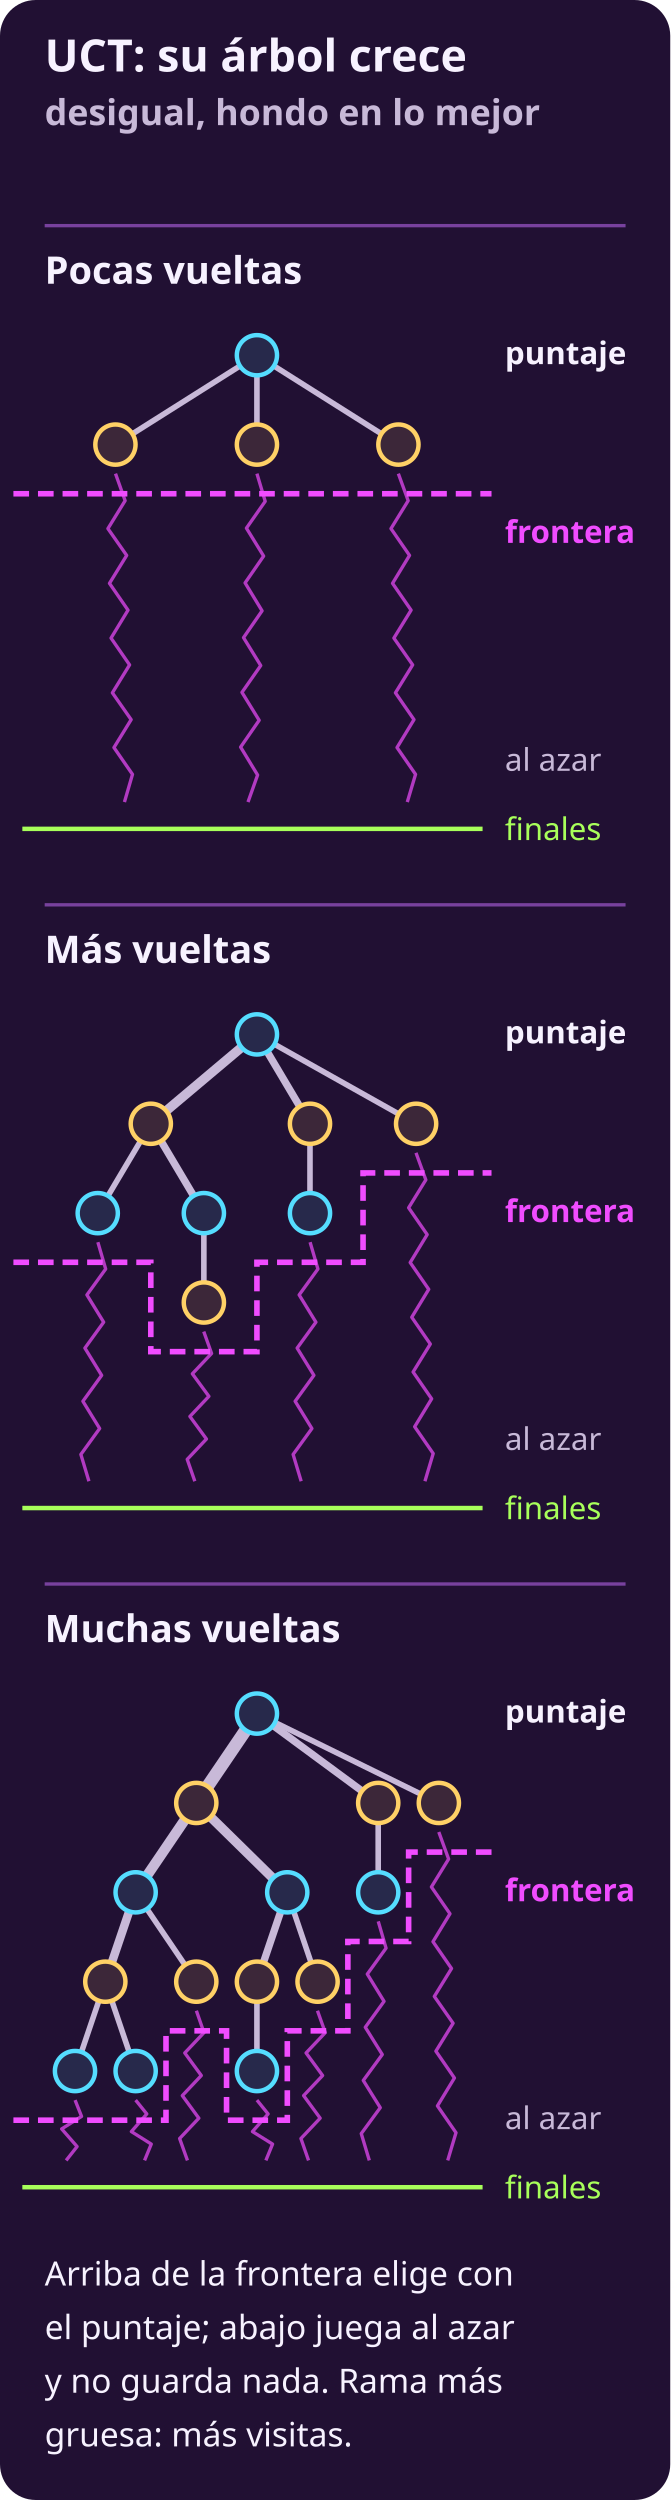
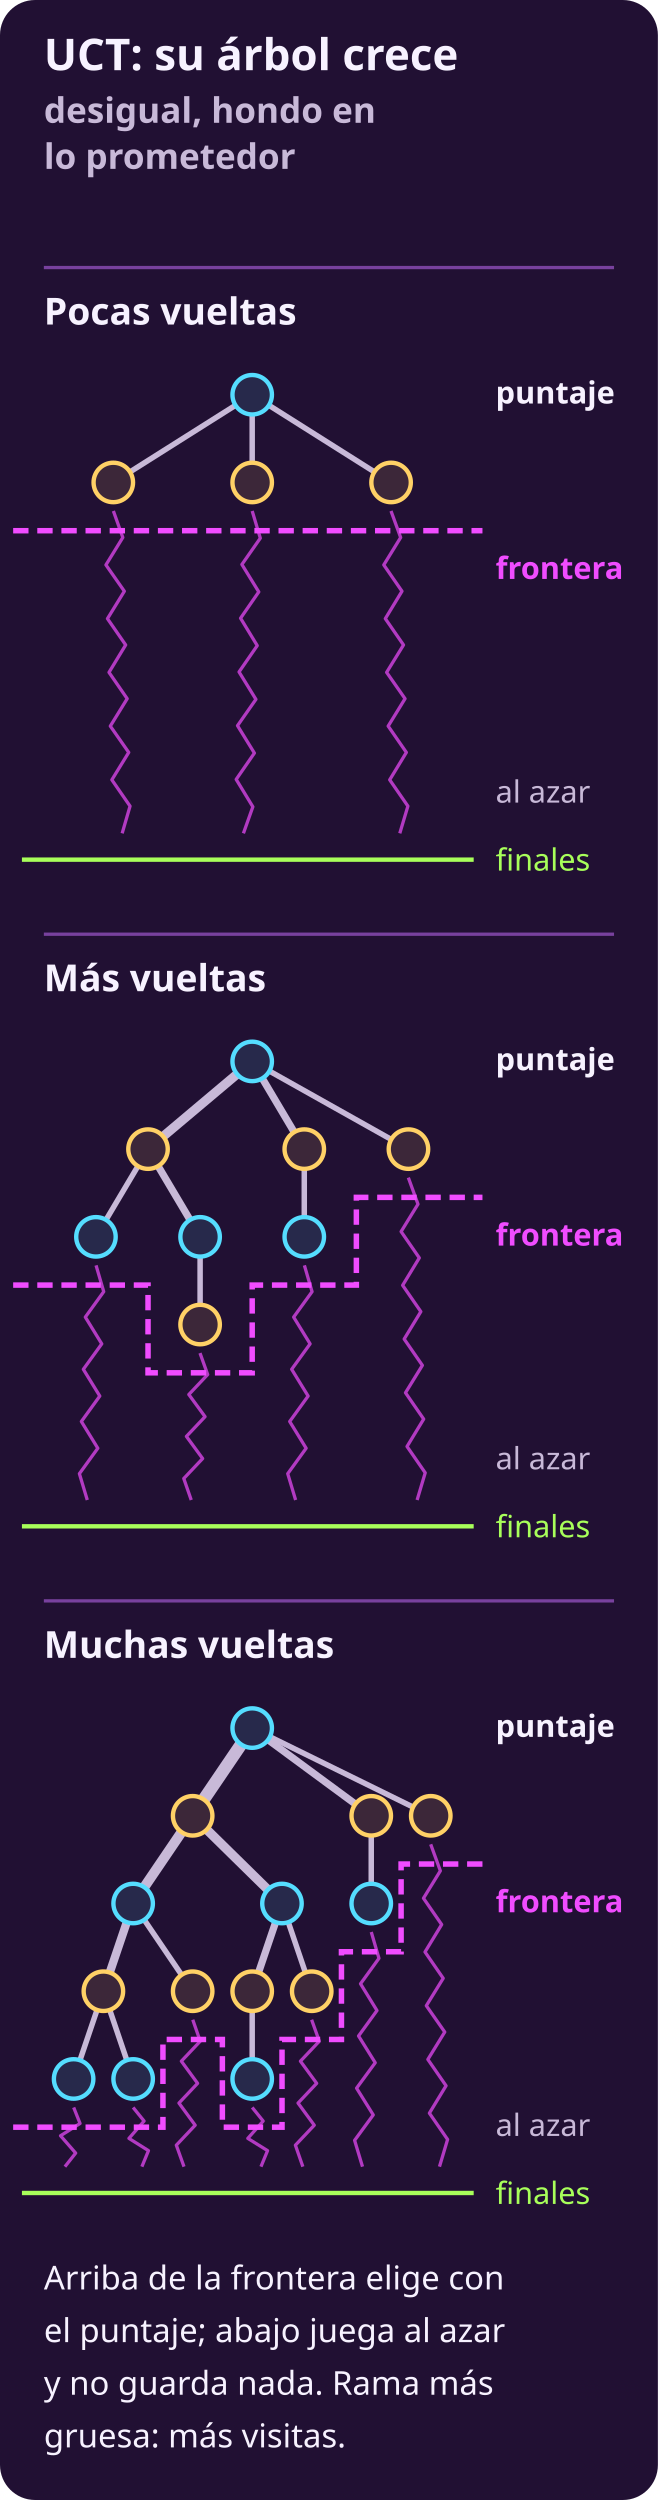
- <svg xmlns="http://www.w3.org/2000/svg" width="300" height="1119" viewBox="0 0 300 1119" role="img" aria-label="Tres instantáneas del árbol de búsqueda de UCT, sin números. Con pocas vueltas, solo tiene la raíz y sus tres jugadas. Con más vueltas, la primera jugada, la más prometedora, ya tiene nietos; las otras, un hijo o ninguno. Con muchas vueltas, esa rama baja cuatro niveles y las demás siguen delgadas. En cada instantánea, una línea rayada sigue el contorno de su árbol: es la frontera, más honda bajo lo prometedor. Arriba de ella UCT elige con el puntaje; abajo juega partidas al azar, dibujadas como caminos quebrados hasta los finales, que no se guardan. Las ramas más gruesas son las más visitadas.">
-   <rect x="0" y="0" width="300" height="1119" rx="16" fill="#211033" />
+ <svg xmlns="http://www.w3.org/2000/svg" width="300" height="1140" viewBox="0 0 300 1140" role="img" aria-label="Tres instantáneas del árbol de búsqueda de UCT, sin números. Con pocas vueltas, solo tiene la raíz y sus tres jugadas. Con más vueltas, la primera jugada, la más prometedora, ya tiene nietos; las otras, un hijo o ninguno. Con muchas vueltas, esa rama baja cuatro niveles y las demás siguen delgadas. En cada instantánea, una línea rayada sigue el contorno de su árbol: es la frontera, más honda bajo lo prometedor. Arriba de ella UCT elige con el puntaje; abajo juega partidas al azar, dibujadas como caminos quebrados hasta los finales, que no se guardan. Las ramas más gruesas son las más visitadas.">
+   <rect x="0" y="0" width="300" height="1140" rx="16" fill="#211033" />
  <defs>
    <marker id="p" viewBox="0 0 10 10" refX="9" refY="5" markerWidth="6" markerHeight="6" orient="auto-start-reverse">
      <path d="M 0 0 L 10 5 L 0 10 z" fill="#f04cff" />
    </marker>
    <marker id="s" viewBox="0 0 10 10" refX="9" refY="5" markerWidth="6" markerHeight="6" orient="auto-start-reverse">
      <path d="M 0 0 L 10 5 L 0 10 z" fill="#c8b9d8" />
    </marker>
  </defs>
  <text x="20" y="32" fill="#f7f2ff" font-family="system-ui, sans-serif" font-size="20" font-weight="700" text-anchor="start">UCT: su árbol crece</text>
-   <text x="20" y="56" fill="#c8b9d8" font-family="system-ui, sans-serif" font-size="16" font-weight="700" text-anchor="start">desigual, hondo en lo mejor</text>
-   <line x1="20" y1="101" x2="280" y2="101" stroke="#78419e" stroke-width="1.5" />
-   <text x="20" y="127" fill="#f7f2ff" font-family="system-ui, sans-serif" font-size="17" font-weight="700" text-anchor="start">Pocas vueltas</text>
-   <polyline points="51.7,212.0 56.0,224.1 48.3,236.6 56.7,248.6 49.0,261.1 57.3,273.1 49.7,285.6 58.0,297.6 50.3,310.1 58.7,322.1 51.0,334.6 59.3,346.6 55.7,359.0" fill="none" stroke="#b23ac2" stroke-width="1.5" stroke-linejoin="round" />
-   <polyline points="115.0,212.0 118.7,224.4 110.3,236.4 118.0,248.9 109.7,260.9 117.3,273.4 109.0,285.4 116.7,297.9 108.3,309.9 116.0,322.4 107.7,334.4 115.3,346.9 111.0,359.0" fill="none" stroke="#b23ac2" stroke-width="1.5" stroke-linejoin="round" />
-   <polyline points="178.3,212.0 182.7,224.1 175.0,236.6 183.3,248.6 175.7,261.1 184.0,273.1 176.3,285.6 184.7,297.6 177.0,310.1 185.3,322.1 177.7,334.6 186.0,346.6 182.3,359.0" fill="none" stroke="#b23ac2" stroke-width="1.5" stroke-linejoin="round" />
-   <line x1="10" y1="371" x2="216" y2="371" stroke="#a8ff5a" stroke-width="2" />
-   <polyline points="6.0,221.0 28.8,221.0 28.8,221.0 51.7,221.0 83.3,221.0 83.3,221.0 115.0,221.0 146.7,221.0 146.7,221.0 178.3,221.0 199.2,221.0 199.2,221.0 220.0,221.0" fill="none" stroke="#f04cff" stroke-width="2.5" stroke-dasharray="7 4" />
-   <line x1="115.0" y1="159" x2="51.667" y2="199" stroke="#c8b9d8" stroke-width="2.5" />
-   <line x1="115.0" y1="159" x2="115" y2="199" stroke="#c8b9d8" stroke-width="2.5" />
-   <line x1="115.0" y1="159" x2="178.333" y2="199" stroke="#c8b9d8" stroke-width="2.5" />
-   <circle cx="115.0" cy="159" r="9" fill="#27294b" stroke="#55ddff" stroke-width="2" />
-   <circle cx="51.667" cy="199" r="9" fill="#3c2739" stroke="#ffd166" stroke-width="2" />
-   <circle cx="115" cy="199" r="9" fill="#3c2739" stroke="#ffd166" stroke-width="2" />
-   <circle cx="178.333" cy="199" r="9" fill="#3c2739" stroke="#ffd166" stroke-width="2" />
-   <text x="226" y="163" fill="#f7f2ff" font-family="system-ui, sans-serif" font-size="14" font-weight="700" text-anchor="start">puntaje</text>
-   <text x="226" y="243" fill="#f04cff" font-family="system-ui, sans-serif" font-size="14" font-weight="700" text-anchor="start">frontera</text>
-   <text x="226" y="345" fill="#c8b9d8" font-family="system-ui, sans-serif" font-size="14" font-weight="normal" text-anchor="start">al azar</text>
-   <text x="226" y="376" fill="#a8ff5a" font-family="system-ui, sans-serif" font-size="14" font-weight="normal" text-anchor="start">finales</text>
-   <line x1="20" y1="405" x2="280" y2="405" stroke="#78419e" stroke-width="1.5" />
-   <text x="20" y="431" fill="#f7f2ff" font-family="system-ui, sans-serif" font-size="17" font-weight="700" text-anchor="start">Más vueltas</text>
-   <polyline points="43.8,556.0 47.3,568.0 38.9,579.6 46.4,591.8 38.0,603.4 45.5,615.6 37.1,627.2 44.6,639.4 36.2,651.0 39.8,663.0" fill="none" stroke="#b23ac2" stroke-width="1.5" stroke-linejoin="round" />
-   <polyline points="91.2,596.0 94.7,605.8 86.1,614.9 93.5,625.0 85.0,634.0 92.4,644.1 83.8,653.2 87.2,663.0" fill="none" stroke="#b23ac2" stroke-width="1.5" stroke-linejoin="round" />
-   <polyline points="138.8,556.0 142.3,568.0 133.9,579.6 141.4,591.8 133.0,603.4 140.5,615.6 132.1,627.2 139.6,639.4 131.2,651.0 134.8,663.0" fill="none" stroke="#b23ac2" stroke-width="1.5" stroke-linejoin="round" />
-   <polyline points="186.2,516.0 190.6,528.1 182.9,540.6 191.2,552.6 183.6,565.1 191.9,577.1 184.3,589.6 192.6,601.6 184.9,614.1 193.2,626.1 185.6,638.6 193.9,650.6 190.2,663.0" fill="none" stroke="#b23ac2" stroke-width="1.5" stroke-linejoin="round" />
-   <line x1="10" y1="675" x2="216" y2="675" stroke="#a8ff5a" stroke-width="2" />
-   <polyline points="6.0,565.0 24.9,565.0 24.9,565.0 43.8,565.0 67.5,565.0 67.5,605.0 91.2,605.0 115.0,605.0 115.0,565.0 138.8,565.0 162.5,565.0 162.5,525.0 186.2,525.0 203.1,525.0 203.1,525.0 220.0,525.0" fill="none" stroke="#f04cff" stroke-width="2.5" stroke-dasharray="7 4" />
-   <line x1="115.0" y1="463" x2="67.5" y2="503" stroke="#c8b9d8" stroke-width="4.2" />
-   <line x1="67.5" y1="503" x2="43.75" y2="543" stroke="#c8b9d8" stroke-width="2.5" />
-   <line x1="67.5" y1="503" x2="91.25" y2="543" stroke="#c8b9d8" stroke-width="3.3" />
-   <line x1="91.25" y1="543" x2="91.25" y2="583" stroke="#c8b9d8" stroke-width="2.5" />
-   <line x1="115.0" y1="463" x2="138.75" y2="503" stroke="#c8b9d8" stroke-width="3.3" />
-   <line x1="138.75" y1="503" x2="138.75" y2="543" stroke="#c8b9d8" stroke-width="2.5" />
-   <line x1="115.0" y1="463" x2="186.25" y2="503" stroke="#c8b9d8" stroke-width="2.5" />
-   <circle cx="115.0" cy="463" r="9" fill="#27294b" stroke="#55ddff" stroke-width="2" />
-   <circle cx="67.5" cy="503" r="9" fill="#3c2739" stroke="#ffd166" stroke-width="2" />
-   <circle cx="43.75" cy="543" r="9" fill="#27294b" stroke="#55ddff" stroke-width="2" />
-   <circle cx="91.25" cy="543" r="9" fill="#27294b" stroke="#55ddff" stroke-width="2" />
-   <circle cx="91.25" cy="583" r="9" fill="#3c2739" stroke="#ffd166" stroke-width="2" />
-   <circle cx="138.75" cy="503" r="9" fill="#3c2739" stroke="#ffd166" stroke-width="2" />
-   <circle cx="138.75" cy="543" r="9" fill="#27294b" stroke="#55ddff" stroke-width="2" />
-   <circle cx="186.25" cy="503" r="9" fill="#3c2739" stroke="#ffd166" stroke-width="2" />
-   <text x="226" y="467" fill="#f7f2ff" font-family="system-ui, sans-serif" font-size="14" font-weight="700" text-anchor="start">puntaje</text>
-   <text x="226" y="547" fill="#f04cff" font-family="system-ui, sans-serif" font-size="14" font-weight="700" text-anchor="start">frontera</text>
-   <text x="226" y="649" fill="#c8b9d8" font-family="system-ui, sans-serif" font-size="14" font-weight="normal" text-anchor="start">al azar</text>
-   <text x="226" y="680" fill="#a8ff5a" font-family="system-ui, sans-serif" font-size="14" font-weight="normal" text-anchor="start">finales</text>
-   <line x1="20" y1="709" x2="280" y2="709" stroke="#78419e" stroke-width="1.5" />
-   <text x="20" y="735" fill="#f7f2ff" font-family="system-ui, sans-serif" font-size="17" font-weight="700" text-anchor="start">Muchas vueltas</text>
-   <polyline points="33.6,940.0 36.5,947.3 27.6,952.9 34.5,960.8 29.6,967.0" fill="none" stroke="#b23ac2" stroke-width="1.5" stroke-linejoin="round" />
-   <polyline points="60.7,940.0 65.7,946.2 58.8,954.1 67.7,959.7 64.7,967.0" fill="none" stroke="#b23ac2" stroke-width="1.5" stroke-linejoin="round" />
-   <polyline points="87.9,900.0 91.3,909.8 82.7,918.9 90.1,929.0 81.6,938.0 89.0,948.1 80.4,957.2 83.9,967.0" fill="none" stroke="#b23ac2" stroke-width="1.5" stroke-linejoin="round" />
-   <polyline points="115.0,940.0 120.0,946.2 113.0,954.1 122.0,959.7 119.0,967.0" fill="none" stroke="#b23ac2" stroke-width="1.5" stroke-linejoin="round" />
-   <polyline points="142.1,900.0 145.6,909.8 137.0,918.9 144.4,929.0 135.9,938.0 143.3,948.1 134.7,957.2 138.1,967.0" fill="none" stroke="#b23ac2" stroke-width="1.5" stroke-linejoin="round" />
-   <polyline points="169.3,860.0 172.8,872.0 164.4,883.6 171.9,895.8 163.5,907.4 171.1,919.6 162.6,931.2 170.2,943.4 161.7,955.0 165.3,967.0" fill="none" stroke="#b23ac2" stroke-width="1.5" stroke-linejoin="round" />
-   <polyline points="196.4,820.0 200.8,832.1 193.1,844.6 201.4,856.6 193.8,869.1 202.1,881.1 194.4,893.6 202.8,905.6 195.1,918.1 203.4,930.1 195.8,942.6 204.1,954.6 200.4,967.0" fill="none" stroke="#b23ac2" stroke-width="1.5" stroke-linejoin="round" />
-   <line x1="10" y1="979" x2="216" y2="979" stroke="#a8ff5a" stroke-width="2" />
-   <polyline points="6.0,949.0 19.8,949.0 19.8,949.0 33.6,949.0 47.1,949.0 47.1,949.0 60.7,949.0 74.3,949.0 74.3,909.0 87.9,909.0 101.4,909.0 101.4,949.0 115.0,949.0 128.6,949.0 128.6,909.0 142.1,909.0 155.7,909.0 155.7,869.0 169.3,869.0 182.9,869.0 182.9,829.0 196.4,829.0 208.2,829.0 208.2,829.0 220.0,829.0" fill="none" stroke="#f04cff" stroke-width="2.5" stroke-dasharray="7 4" />
-   <line x1="115.0" y1="767" x2="87.857" y2="807" stroke="#c8b9d8" stroke-width="5.7" />
-   <line x1="87.857" y1="807" x2="60.714" y2="847" stroke="#c8b9d8" stroke-width="4.6" />
-   <line x1="60.714" y1="847" x2="47.143" y2="887" stroke="#c8b9d8" stroke-width="3.8" />
-   <line x1="47.143" y1="887" x2="33.571" y2="927" stroke="#c8b9d8" stroke-width="2.5" />
-   <line x1="47.143" y1="887" x2="60.714" y2="927" stroke="#c8b9d8" stroke-width="2.5" />
-   <line x1="60.714" y1="847" x2="87.857" y2="887" stroke="#c8b9d8" stroke-width="2.5" />
-   <line x1="87.857" y1="807" x2="128.571" y2="847" stroke="#c8b9d8" stroke-width="4.2" />
-   <line x1="128.571" y1="847" x2="115.0" y2="887" stroke="#c8b9d8" stroke-width="3.3" />
-   <line x1="115.0" y1="887" x2="115.0" y2="927" stroke="#c8b9d8" stroke-width="2.5" />
-   <line x1="128.571" y1="847" x2="142.143" y2="887" stroke="#c8b9d8" stroke-width="2.5" />
-   <line x1="115.0" y1="767" x2="169.286" y2="807" stroke="#c8b9d8" stroke-width="3.3" />
-   <line x1="169.286" y1="807" x2="169.286" y2="847" stroke="#c8b9d8" stroke-width="2.5" />
-   <line x1="115.0" y1="767" x2="196.429" y2="807" stroke="#c8b9d8" stroke-width="2.5" />
-   <circle cx="115.0" cy="767" r="9" fill="#27294b" stroke="#55ddff" stroke-width="2" />
-   <circle cx="87.857" cy="807" r="9" fill="#3c2739" stroke="#ffd166" stroke-width="2" />
-   <circle cx="60.714" cy="847" r="9" fill="#27294b" stroke="#55ddff" stroke-width="2" />
-   <circle cx="47.143" cy="887" r="9" fill="#3c2739" stroke="#ffd166" stroke-width="2" />
-   <circle cx="33.571" cy="927" r="9" fill="#27294b" stroke="#55ddff" stroke-width="2" />
-   <circle cx="60.714" cy="927" r="9" fill="#27294b" stroke="#55ddff" stroke-width="2" />
-   <circle cx="87.857" cy="887" r="9" fill="#3c2739" stroke="#ffd166" stroke-width="2" />
-   <circle cx="128.571" cy="847" r="9" fill="#27294b" stroke="#55ddff" stroke-width="2" />
-   <circle cx="115.0" cy="887" r="9" fill="#3c2739" stroke="#ffd166" stroke-width="2" />
-   <circle cx="115.0" cy="927" r="9" fill="#27294b" stroke="#55ddff" stroke-width="2" />
-   <circle cx="142.143" cy="887" r="9" fill="#3c2739" stroke="#ffd166" stroke-width="2" />
-   <circle cx="169.286" cy="807" r="9" fill="#3c2739" stroke="#ffd166" stroke-width="2" />
-   <circle cx="169.286" cy="847" r="9" fill="#27294b" stroke="#55ddff" stroke-width="2" />
-   <circle cx="196.429" cy="807" r="9" fill="#3c2739" stroke="#ffd166" stroke-width="2" />
-   <text x="226" y="771" fill="#f7f2ff" font-family="system-ui, sans-serif" font-size="14" font-weight="700" text-anchor="start">puntaje</text>
-   <text x="226" y="851" fill="#f04cff" font-family="system-ui, sans-serif" font-size="14" font-weight="700" text-anchor="start">frontera</text>
-   <text x="226" y="953" fill="#c8b9d8" font-family="system-ui, sans-serif" font-size="14" font-weight="normal" text-anchor="start">al azar</text>
-   <text x="226" y="984" fill="#a8ff5a" font-family="system-ui, sans-serif" font-size="14" font-weight="normal" text-anchor="start">finales</text>
-   <text x="20" y="1023" fill="#f7f2ff" font-family="system-ui, sans-serif" font-size="15" font-weight="normal" text-anchor="start">Arriba de la frontera elige con</text>
-   <text x="20" y="1047" fill="#f7f2ff" font-family="system-ui, sans-serif" font-size="15" font-weight="normal" text-anchor="start">el puntaje; abajo juega al azar</text>
-   <text x="20" y="1071" fill="#f7f2ff" font-family="system-ui, sans-serif" font-size="15" font-weight="normal" text-anchor="start">y no guarda nada. Rama más</text>
-   <text x="20" y="1095" fill="#f7f2ff" font-family="system-ui, sans-serif" font-size="15" font-weight="normal" text-anchor="start">gruesa: más visitas.</text>
+   <text x="20" y="56" fill="#c8b9d8" font-family="system-ui, sans-serif" font-size="16" font-weight="700" text-anchor="start">desigual, hondo en</text>
+   <text x="20" y="77" fill="#c8b9d8" font-family="system-ui, sans-serif" font-size="16" font-weight="700" text-anchor="start">lo prometedor</text>
+   <line x1="20" y1="122" x2="280" y2="122" stroke="#78419e" stroke-width="1.5" />
+   <text x="20" y="148" fill="#f7f2ff" font-family="system-ui, sans-serif" font-size="17" font-weight="700" text-anchor="start">Pocas vueltas</text>
+   <polyline points="51.7,233.0 56.0,245.1 48.3,257.6 56.7,269.6 49.0,282.1 57.3,294.1 49.7,306.6 58.0,318.6 50.3,331.1 58.7,343.1 51.0,355.6 59.3,367.6 55.7,380.0" fill="none" stroke="#b23ac2" stroke-width="1.5" stroke-linejoin="round" />
+   <polyline points="115.0,233.0 118.7,245.4 110.3,257.4 118.0,269.9 109.7,281.9 117.3,294.4 109.0,306.4 116.7,318.9 108.3,330.9 116.0,343.4 107.7,355.4 115.3,367.9 111.0,380.0" fill="none" stroke="#b23ac2" stroke-width="1.5" stroke-linejoin="round" />
+   <polyline points="178.3,233.0 182.7,245.1 175.0,257.6 183.3,269.6 175.7,282.1 184.0,294.1 176.3,306.6 184.7,318.6 177.0,331.1 185.3,343.1 177.7,355.6 186.0,367.6 182.3,380.0" fill="none" stroke="#b23ac2" stroke-width="1.5" stroke-linejoin="round" />
+   <line x1="10" y1="392" x2="216" y2="392" stroke="#a8ff5a" stroke-width="2" />
+   <polyline points="6.0,242.0 28.8,242.0 28.8,242.0 51.7,242.0 83.3,242.0 83.3,242.0 115.0,242.0 146.7,242.0 146.7,242.0 178.3,242.0 199.2,242.0 199.2,242.0 220.0,242.0" fill="none" stroke="#f04cff" stroke-width="2.5" stroke-dasharray="7 4" />
+   <line x1="115.0" y1="180" x2="51.667" y2="220" stroke="#c8b9d8" stroke-width="2.5" />
+   <line x1="115.0" y1="180" x2="115" y2="220" stroke="#c8b9d8" stroke-width="2.5" />
+   <line x1="115.0" y1="180" x2="178.333" y2="220" stroke="#c8b9d8" stroke-width="2.5" />
+   <circle cx="115.0" cy="180" r="9" fill="#27294b" stroke="#55ddff" stroke-width="2" />
+   <circle cx="51.667" cy="220" r="9" fill="#3c2739" stroke="#ffd166" stroke-width="2" />
+   <circle cx="115" cy="220" r="9" fill="#3c2739" stroke="#ffd166" stroke-width="2" />
+   <circle cx="178.333" cy="220" r="9" fill="#3c2739" stroke="#ffd166" stroke-width="2" />
+   <text x="226" y="184" fill="#f7f2ff" font-family="system-ui, sans-serif" font-size="14" font-weight="700" text-anchor="start">puntaje</text>
+   <text x="226" y="264" fill="#f04cff" font-family="system-ui, sans-serif" font-size="14" font-weight="700" text-anchor="start">frontera</text>
+   <text x="226" y="366" fill="#c8b9d8" font-family="system-ui, sans-serif" font-size="14" font-weight="normal" text-anchor="start">al azar</text>
+   <text x="226" y="397" fill="#a8ff5a" font-family="system-ui, sans-serif" font-size="14" font-weight="normal" text-anchor="start">finales</text>
+   <line x1="20" y1="426" x2="280" y2="426" stroke="#78419e" stroke-width="1.5" />
+   <text x="20" y="452" fill="#f7f2ff" font-family="system-ui, sans-serif" font-size="17" font-weight="700" text-anchor="start">Más vueltas</text>
+   <polyline points="43.8,577.0 47.3,589.0 38.9,600.6 46.4,612.8 38.0,624.4 45.5,636.6 37.1,648.2 44.6,660.4 36.2,672.0 39.8,684.0" fill="none" stroke="#b23ac2" stroke-width="1.5" stroke-linejoin="round" />
+   <polyline points="91.2,617.0 94.7,626.8 86.1,635.9 93.5,646.0 85.0,655.0 92.4,665.1 83.8,674.2 87.2,684.0" fill="none" stroke="#b23ac2" stroke-width="1.5" stroke-linejoin="round" />
+   <polyline points="138.8,577.0 142.3,589.0 133.9,600.6 141.4,612.8 133.0,624.4 140.5,636.6 132.1,648.2 139.6,660.4 131.2,672.0 134.8,684.0" fill="none" stroke="#b23ac2" stroke-width="1.5" stroke-linejoin="round" />
+   <polyline points="186.2,537.0 190.6,549.1 182.9,561.6 191.2,573.6 183.6,586.1 191.9,598.1 184.3,610.6 192.6,622.6 184.9,635.1 193.2,647.1 185.6,659.6 193.9,671.6 190.2,684.0" fill="none" stroke="#b23ac2" stroke-width="1.5" stroke-linejoin="round" />
+   <line x1="10" y1="696" x2="216" y2="696" stroke="#a8ff5a" stroke-width="2" />
+   <polyline points="6.0,586.0 24.9,586.0 24.9,586.0 43.8,586.0 67.5,586.0 67.5,626.0 91.2,626.0 115.0,626.0 115.0,586.0 138.8,586.0 162.5,586.0 162.5,546.0 186.2,546.0 203.1,546.0 203.1,546.0 220.0,546.0" fill="none" stroke="#f04cff" stroke-width="2.5" stroke-dasharray="7 4" />
+   <line x1="115.0" y1="484" x2="67.5" y2="524" stroke="#c8b9d8" stroke-width="4.2" />
+   <line x1="67.5" y1="524" x2="43.75" y2="564" stroke="#c8b9d8" stroke-width="2.5" />
+   <line x1="67.5" y1="524" x2="91.25" y2="564" stroke="#c8b9d8" stroke-width="3.3" />
+   <line x1="91.25" y1="564" x2="91.25" y2="604" stroke="#c8b9d8" stroke-width="2.5" />
+   <line x1="115.0" y1="484" x2="138.75" y2="524" stroke="#c8b9d8" stroke-width="3.3" />
+   <line x1="138.75" y1="524" x2="138.75" y2="564" stroke="#c8b9d8" stroke-width="2.5" />
+   <line x1="115.0" y1="484" x2="186.25" y2="524" stroke="#c8b9d8" stroke-width="2.5" />
+   <circle cx="115.0" cy="484" r="9" fill="#27294b" stroke="#55ddff" stroke-width="2" />
+   <circle cx="67.5" cy="524" r="9" fill="#3c2739" stroke="#ffd166" stroke-width="2" />
+   <circle cx="43.75" cy="564" r="9" fill="#27294b" stroke="#55ddff" stroke-width="2" />
+   <circle cx="91.25" cy="564" r="9" fill="#27294b" stroke="#55ddff" stroke-width="2" />
+   <circle cx="91.25" cy="604" r="9" fill="#3c2739" stroke="#ffd166" stroke-width="2" />
+   <circle cx="138.75" cy="524" r="9" fill="#3c2739" stroke="#ffd166" stroke-width="2" />
+   <circle cx="138.75" cy="564" r="9" fill="#27294b" stroke="#55ddff" stroke-width="2" />
+   <circle cx="186.25" cy="524" r="9" fill="#3c2739" stroke="#ffd166" stroke-width="2" />
+   <text x="226" y="488" fill="#f7f2ff" font-family="system-ui, sans-serif" font-size="14" font-weight="700" text-anchor="start">puntaje</text>
+   <text x="226" y="568" fill="#f04cff" font-family="system-ui, sans-serif" font-size="14" font-weight="700" text-anchor="start">frontera</text>
+   <text x="226" y="670" fill="#c8b9d8" font-family="system-ui, sans-serif" font-size="14" font-weight="normal" text-anchor="start">al azar</text>
+   <text x="226" y="701" fill="#a8ff5a" font-family="system-ui, sans-serif" font-size="14" font-weight="normal" text-anchor="start">finales</text>
+   <line x1="20" y1="730" x2="280" y2="730" stroke="#78419e" stroke-width="1.5" />
+   <text x="20" y="756" fill="#f7f2ff" font-family="system-ui, sans-serif" font-size="17" font-weight="700" text-anchor="start">Muchas vueltas</text>
+   <polyline points="33.6,961.0 36.5,968.3 27.6,973.9 34.5,981.8 29.6,988.0" fill="none" stroke="#b23ac2" stroke-width="1.5" stroke-linejoin="round" />
+   <polyline points="60.7,961.0 65.7,967.2 58.8,975.1 67.7,980.7 64.7,988.0" fill="none" stroke="#b23ac2" stroke-width="1.5" stroke-linejoin="round" />
+   <polyline points="87.9,921.0 91.3,930.8 82.7,939.9 90.1,950.0 81.6,959.0 89.0,969.1 80.4,978.2 83.9,988.0" fill="none" stroke="#b23ac2" stroke-width="1.5" stroke-linejoin="round" />
+   <polyline points="115.0,961.0 120.0,967.2 113.0,975.1 122.0,980.7 119.0,988.0" fill="none" stroke="#b23ac2" stroke-width="1.5" stroke-linejoin="round" />
+   <polyline points="142.1,921.0 145.6,930.8 137.0,939.9 144.4,950.0 135.9,959.0 143.3,969.1 134.7,978.2 138.1,988.0" fill="none" stroke="#b23ac2" stroke-width="1.5" stroke-linejoin="round" />
+   <polyline points="169.3,881.0 172.8,893.0 164.4,904.6 171.9,916.8 163.5,928.4 171.1,940.6 162.6,952.2 170.2,964.4 161.7,976.0 165.3,988.0" fill="none" stroke="#b23ac2" stroke-width="1.5" stroke-linejoin="round" />
+   <polyline points="196.4,841.0 200.8,853.1 193.1,865.6 201.4,877.6 193.8,890.1 202.1,902.1 194.4,914.6 202.8,926.6 195.1,939.1 203.4,951.1 195.8,963.6 204.1,975.6 200.4,988.0" fill="none" stroke="#b23ac2" stroke-width="1.5" stroke-linejoin="round" />
+   <line x1="10" y1="1000" x2="216" y2="1000" stroke="#a8ff5a" stroke-width="2" />
+   <polyline points="6.0,970.0 19.8,970.0 19.8,970.0 33.6,970.0 47.1,970.0 47.1,970.0 60.7,970.0 74.3,970.0 74.3,930.0 87.9,930.0 101.4,930.0 101.4,970.0 115.0,970.0 128.6,970.0 128.6,930.0 142.1,930.0 155.7,930.0 155.7,890.0 169.3,890.0 182.9,890.0 182.9,850.0 196.4,850.0 208.2,850.0 208.2,850.0 220.0,850.0" fill="none" stroke="#f04cff" stroke-width="2.5" stroke-dasharray="7 4" />
+   <line x1="115.0" y1="788" x2="87.857" y2="828" stroke="#c8b9d8" stroke-width="5.7" />
+   <line x1="87.857" y1="828" x2="60.714" y2="868" stroke="#c8b9d8" stroke-width="4.6" />
+   <line x1="60.714" y1="868" x2="47.143" y2="908" stroke="#c8b9d8" stroke-width="3.8" />
+   <line x1="47.143" y1="908" x2="33.571" y2="948" stroke="#c8b9d8" stroke-width="2.5" />
+   <line x1="47.143" y1="908" x2="60.714" y2="948" stroke="#c8b9d8" stroke-width="2.5" />
+   <line x1="60.714" y1="868" x2="87.857" y2="908" stroke="#c8b9d8" stroke-width="2.5" />
+   <line x1="87.857" y1="828" x2="128.571" y2="868" stroke="#c8b9d8" stroke-width="4.2" />
+   <line x1="128.571" y1="868" x2="115.0" y2="908" stroke="#c8b9d8" stroke-width="3.3" />
+   <line x1="115.0" y1="908" x2="115.0" y2="948" stroke="#c8b9d8" stroke-width="2.5" />
+   <line x1="128.571" y1="868" x2="142.143" y2="908" stroke="#c8b9d8" stroke-width="2.5" />
+   <line x1="115.0" y1="788" x2="169.286" y2="828" stroke="#c8b9d8" stroke-width="3.3" />
+   <line x1="169.286" y1="828" x2="169.286" y2="868" stroke="#c8b9d8" stroke-width="2.5" />
+   <line x1="115.0" y1="788" x2="196.429" y2="828" stroke="#c8b9d8" stroke-width="2.5" />
+   <circle cx="115.0" cy="788" r="9" fill="#27294b" stroke="#55ddff" stroke-width="2" />
+   <circle cx="87.857" cy="828" r="9" fill="#3c2739" stroke="#ffd166" stroke-width="2" />
+   <circle cx="60.714" cy="868" r="9" fill="#27294b" stroke="#55ddff" stroke-width="2" />
+   <circle cx="47.143" cy="908" r="9" fill="#3c2739" stroke="#ffd166" stroke-width="2" />
+   <circle cx="33.571" cy="948" r="9" fill="#27294b" stroke="#55ddff" stroke-width="2" />
+   <circle cx="60.714" cy="948" r="9" fill="#27294b" stroke="#55ddff" stroke-width="2" />
+   <circle cx="87.857" cy="908" r="9" fill="#3c2739" stroke="#ffd166" stroke-width="2" />
+   <circle cx="128.571" cy="868" r="9" fill="#27294b" stroke="#55ddff" stroke-width="2" />
+   <circle cx="115.0" cy="908" r="9" fill="#3c2739" stroke="#ffd166" stroke-width="2" />
+   <circle cx="115.0" cy="948" r="9" fill="#27294b" stroke="#55ddff" stroke-width="2" />
+   <circle cx="142.143" cy="908" r="9" fill="#3c2739" stroke="#ffd166" stroke-width="2" />
+   <circle cx="169.286" cy="828" r="9" fill="#3c2739" stroke="#ffd166" stroke-width="2" />
+   <circle cx="169.286" cy="868" r="9" fill="#27294b" stroke="#55ddff" stroke-width="2" />
+   <circle cx="196.429" cy="828" r="9" fill="#3c2739" stroke="#ffd166" stroke-width="2" />
+   <text x="226" y="792" fill="#f7f2ff" font-family="system-ui, sans-serif" font-size="14" font-weight="700" text-anchor="start">puntaje</text>
+   <text x="226" y="872" fill="#f04cff" font-family="system-ui, sans-serif" font-size="14" font-weight="700" text-anchor="start">frontera</text>
+   <text x="226" y="974" fill="#c8b9d8" font-family="system-ui, sans-serif" font-size="14" font-weight="normal" text-anchor="start">al azar</text>
+   <text x="226" y="1005" fill="#a8ff5a" font-family="system-ui, sans-serif" font-size="14" font-weight="normal" text-anchor="start">finales</text>
+   <text x="20" y="1044" fill="#f7f2ff" font-family="system-ui, sans-serif" font-size="15" font-weight="normal" text-anchor="start">Arriba de la frontera elige con</text>
+   <text x="20" y="1068" fill="#f7f2ff" font-family="system-ui, sans-serif" font-size="15" font-weight="normal" text-anchor="start">el puntaje; abajo juega al azar</text>
+   <text x="20" y="1092" fill="#f7f2ff" font-family="system-ui, sans-serif" font-size="15" font-weight="normal" text-anchor="start">y no guarda nada. Rama más</text>
+   <text x="20" y="1116" fill="#f7f2ff" font-family="system-ui, sans-serif" font-size="15" font-weight="normal" text-anchor="start">gruesa: más visitas.</text>
</svg>
